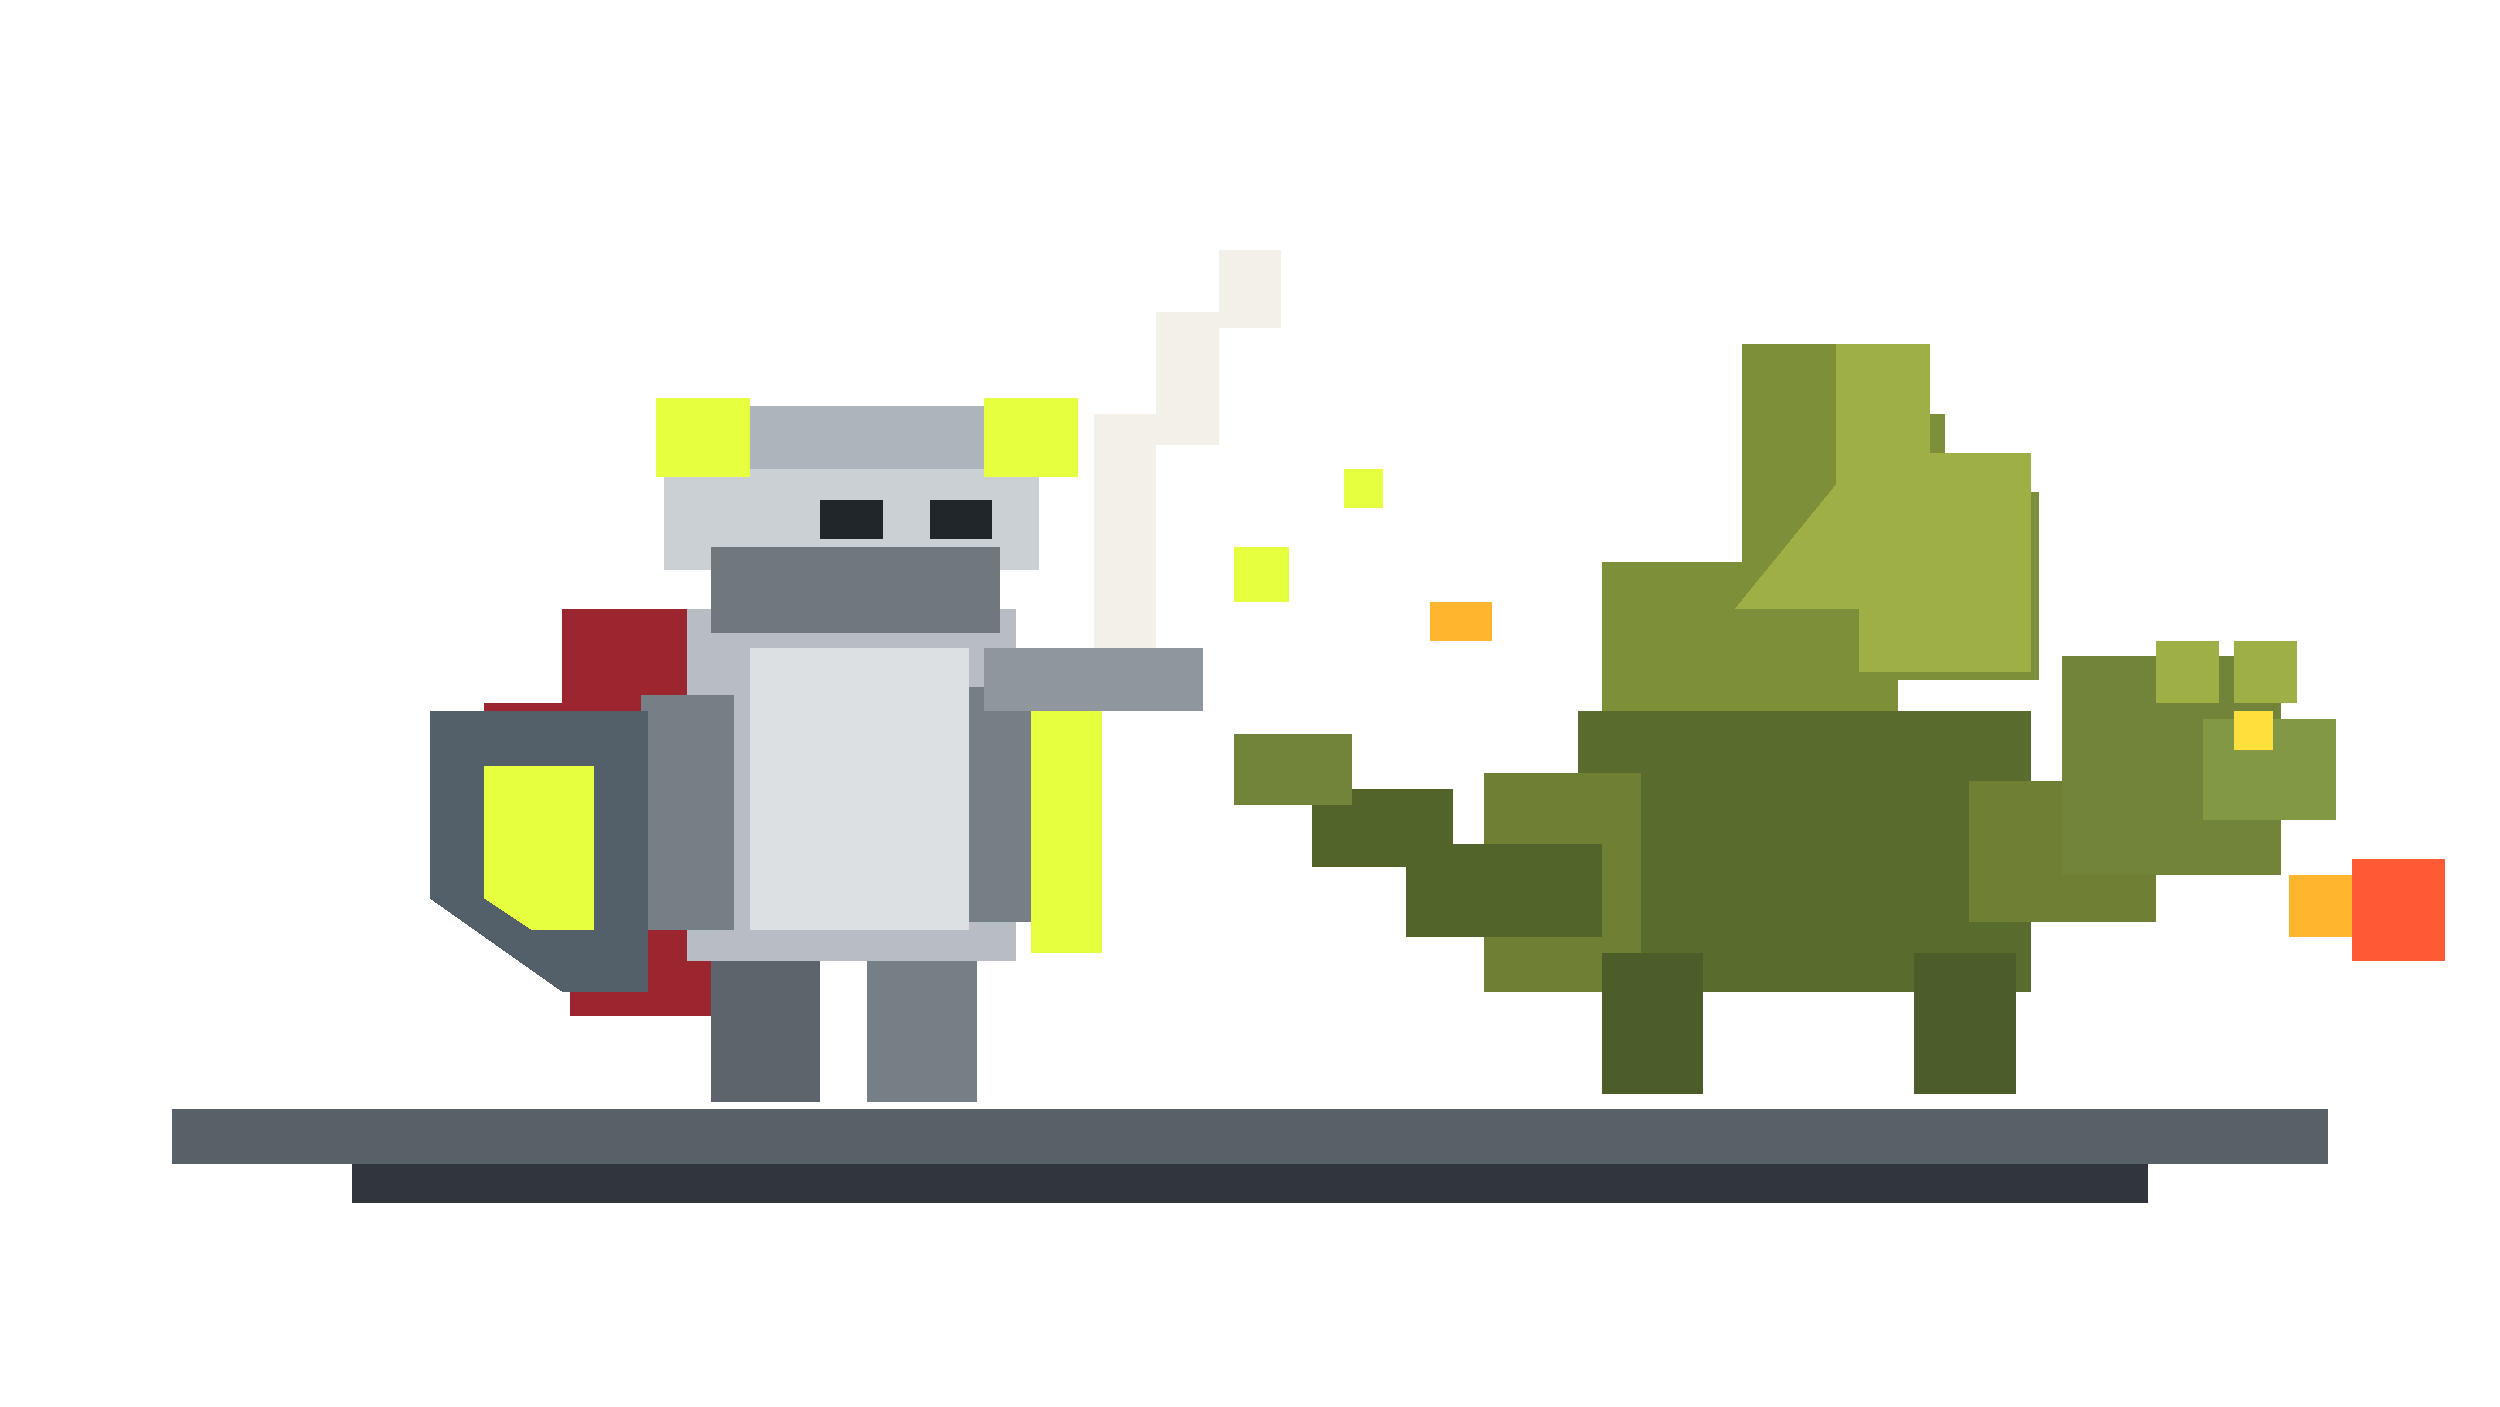
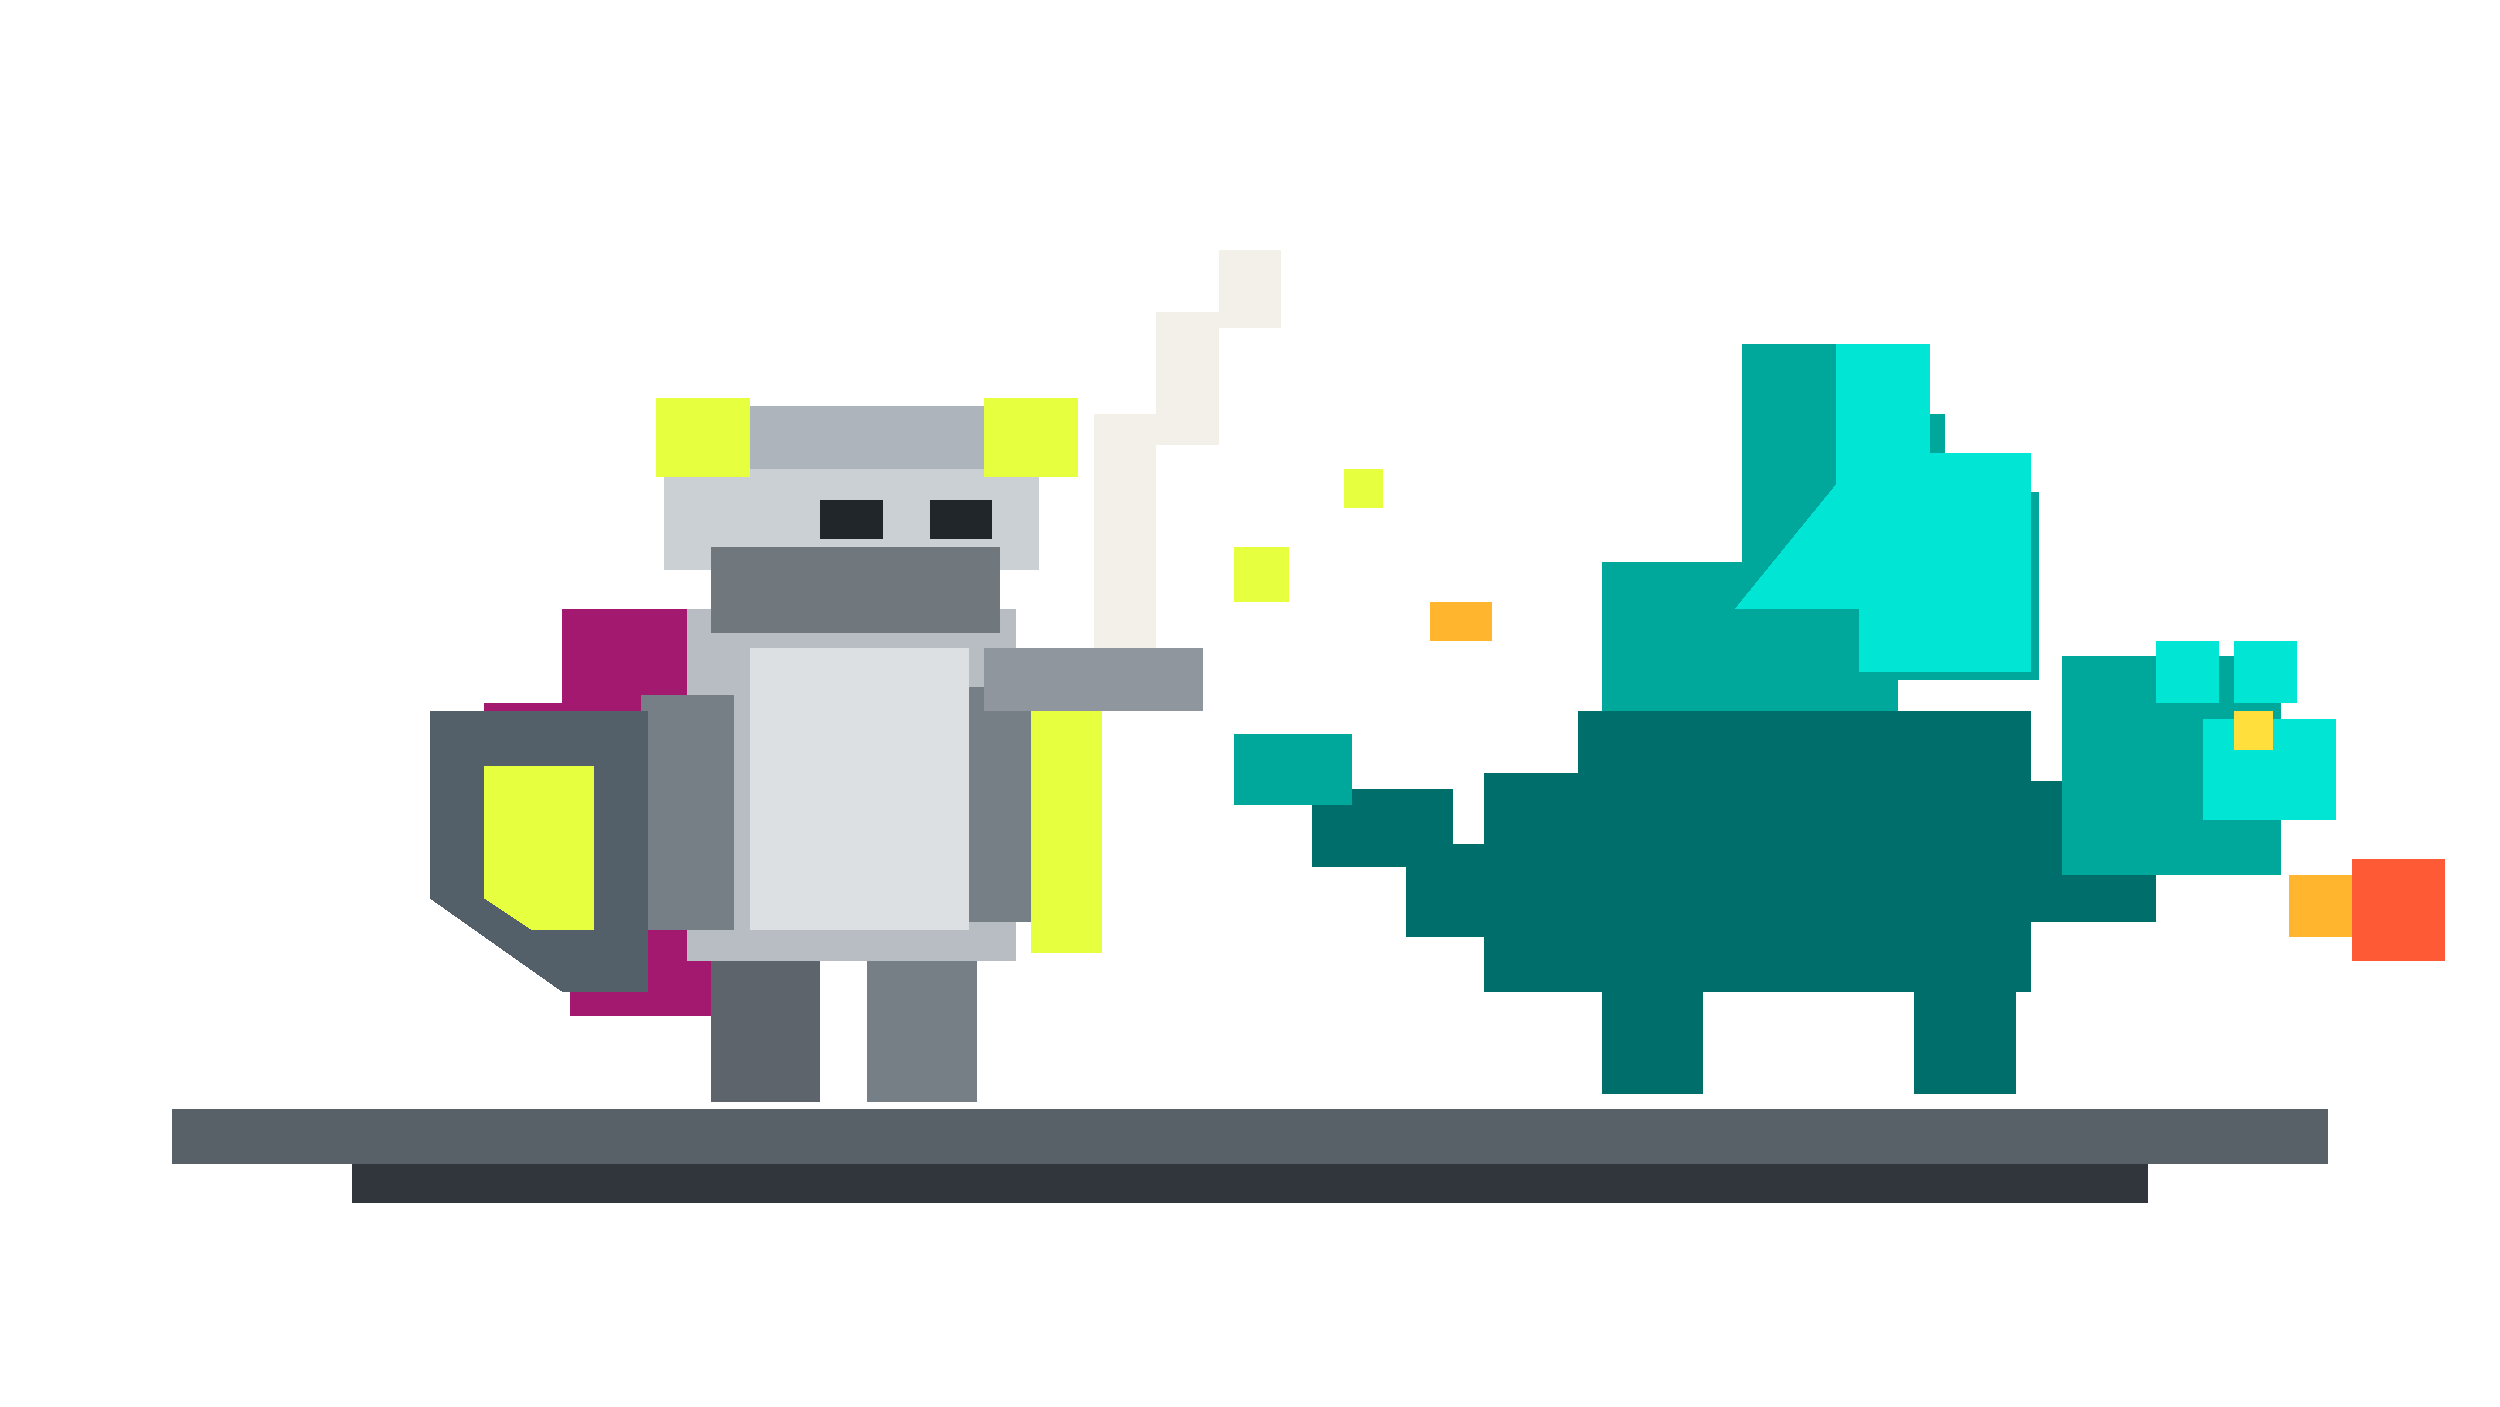
<svg xmlns="http://www.w3.org/2000/svg" viewBox="0 0 320 180" shape-rendering="crispEdges">
-   <style>@keyframes k{0%,100%{transform:translateY(0)}50%{transform:translateY(-4px)}}@keyframes d{0%,100%{transform:translate(0,0)}50%{transform:translate(-4px,-2px)}}@keyframes s{0%,100%{transform:rotate(0)}50%{transform:rotate(-12deg)}}@keyframes f{0%,100%{opacity:.7}50%{opacity:1}}.k{animation:k 1.1s steps(2) infinite}.d{animation:d 1.4s steps(2) infinite}.s{animation:s 1.1s steps(2) infinite;transform-origin:132px 91px}.f{animation:f .35s steps(2) infinite}</style>
+   <style>@keyframes k{0%,100%{transform:translateY(0)}50%{transform:translateY(-4px)}}@keyframes d{0%,100%{transform:translate(0,0)}50%{transform:translate(-4px,-2px)}}@keyframes s{0%,100%{transform:rotate(0)}50%{transform:rotate(-12deg)}}@keyframes f{0%,100%{opacity:.7}50%{opacity:1}}.k{animation:k 1.1s steps(2) infinite}.d{animation:d 1.4s steps(2) infinite}.s{animation:s 1.1s steps(2) infinite;transform-origin:132px 91px}.f{animation:f .35s steps(2) infinite}@media (prefers-reduced-motion:reduce){.k,.d,.s,.f{animation:none}}</style>
  <rect x="22" y="142" width="276" height="7" fill="#596168" />
  <rect x="45" y="149" width="230" height="5" fill="#30363b" />
  <g class="d">
-     <path d="M205 72h18V44h13v9h13v10h12v24h-18v10h-38z" fill="#7d8f38" />
-     <path d="M235 62V44h12v14h13v28h-22v-8h-16z" fill="#9eaf46" />
-     <rect x="202" y="91" width="58" height="36" fill="#596b2d" />
-     <rect x="190" y="99" width="20" height="28" fill="#6f8035" />
-     <rect x="252" y="100" width="24" height="18" fill="#6f8035" />
-     <rect x="264" y="84" width="28" height="28" fill="#71843a" />
-     <rect x="282" y="92" width="17" height="13" fill="#839844" />
-     <rect x="276" y="82" width="8" height="8" fill="#9eaf46" />
-     <rect x="286" y="82" width="8" height="8" fill="#9eaf46" />
+     <path d="M205 72h18V44h13v9h13v10h12v24h-18v10h-38z" fill="#00a89c" />
+     <path d="M235 62V44h12v14h13v28h-22v-8h-16z" fill="#00e5d4" />
+     <rect x="202" y="91" width="58" height="36" fill="#006e6a" />
+     <rect x="190" y="99" width="20" height="28" fill="#006e6a" />
+     <rect x="252" y="100" width="24" height="18" fill="#006e6a" />
+     <rect x="264" y="84" width="28" height="28" fill="#00a89c" />
+     <rect x="282" y="92" width="17" height="13" fill="#00e5d4" />
+     <rect x="276" y="82" width="8" height="8" fill="#00e5d4" />
+     <rect x="286" y="82" width="8" height="8" fill="#00e5d4" />
    <rect x="286" y="91" width="5" height="5" fill="#ffdf3b" />
-     <rect x="205" y="122" width="13" height="18" fill="#4c5d29" />
-     <rect x="245" y="122" width="13" height="18" fill="#4c5d29" />
-     <rect x="180" y="108" width="25" height="12" fill="#53642b" />
-     <rect x="168" y="101" width="18" height="10" fill="#53642b" />
-     <rect x="158" y="94" width="15" height="9" fill="#71843a" />
+     <rect x="205" y="122" width="13" height="18" fill="#006e6a" />
+     <rect x="245" y="122" width="13" height="18" fill="#006e6a" />
+     <rect x="180" y="108" width="25" height="12" fill="#006e6a" />
+     <rect x="168" y="101" width="18" height="10" fill="#006e6a" />
+     <rect x="158" y="94" width="15" height="9" fill="#00a89c" />
    <g class="f">
      <rect x="293" y="112" width="10" height="8" fill="#ffb52e" />
      <rect x="301" y="110" width="12" height="13" fill="#ff5a36" />
    </g>
  </g>
  <g class="k">
-     <path d="M72 78h20v10h13v42H73v-15H62v-25h10z" fill="#9c2630" />
+     <path d="M72 78h20v10h13v42H73v-15H62v-25h10z" fill="#a3196f" />
    <rect x="91" y="119" width="14" height="22" fill="#5d646b" />
    <rect x="111" y="119" width="14" height="22" fill="#777f86" />
    <rect x="88" y="78" width="42" height="45" fill="#b7bdc2" />
    <rect x="96" y="83" width="28" height="36" fill="#dce0e2" />
    <rect x="82" y="89" width="12" height="30" fill="#777f86" />
    <rect x="124" y="88" width="12" height="30" fill="#777f86" />
    <path d="M55 91h28v36H72l-17-12z" fill="#53606a" />
    <path d="M62 98h14v21H68l-6-4z" fill="#e6ff3f" />
    <rect x="91" y="52" width="37" height="29" fill="#aeb4bc" />
    <rect x="85" y="60" width="48" height="13" fill="#cbd0d4" />
    <rect x="91" y="70" width="37" height="11" fill="#70777d" />
    <rect x="84" y="51" width="12" height="10" fill="#e6ff3f" />
    <rect x="126" y="51" width="12" height="10" fill="#e6ff3f" />
    <rect x="105" y="64" width="8" height="5" fill="#20262a" />
    <rect x="119" y="64" width="8" height="5" fill="#20262a" />
    <g class="s">
      <rect x="132" y="87" width="9" height="35" fill="#e6ff3f" />
      <rect x="140" y="53" width="8" height="38" fill="#f2f0e8" />
      <rect x="148" y="40" width="8" height="17" fill="#f2f0e8" />
      <rect x="156" y="32" width="8" height="10" fill="#f2f0e8" />
      <rect x="126" y="83" width="28" height="8" fill="#8f969d" />
    </g>
  </g>
  <rect x="158" y="70" width="7" height="7" fill="#e6ff3f" />
  <rect x="172" y="60" width="5" height="5" fill="#e6ff3f" />
  <rect x="183" y="77" width="8" height="5" fill="#ffb52e" />
</svg>
